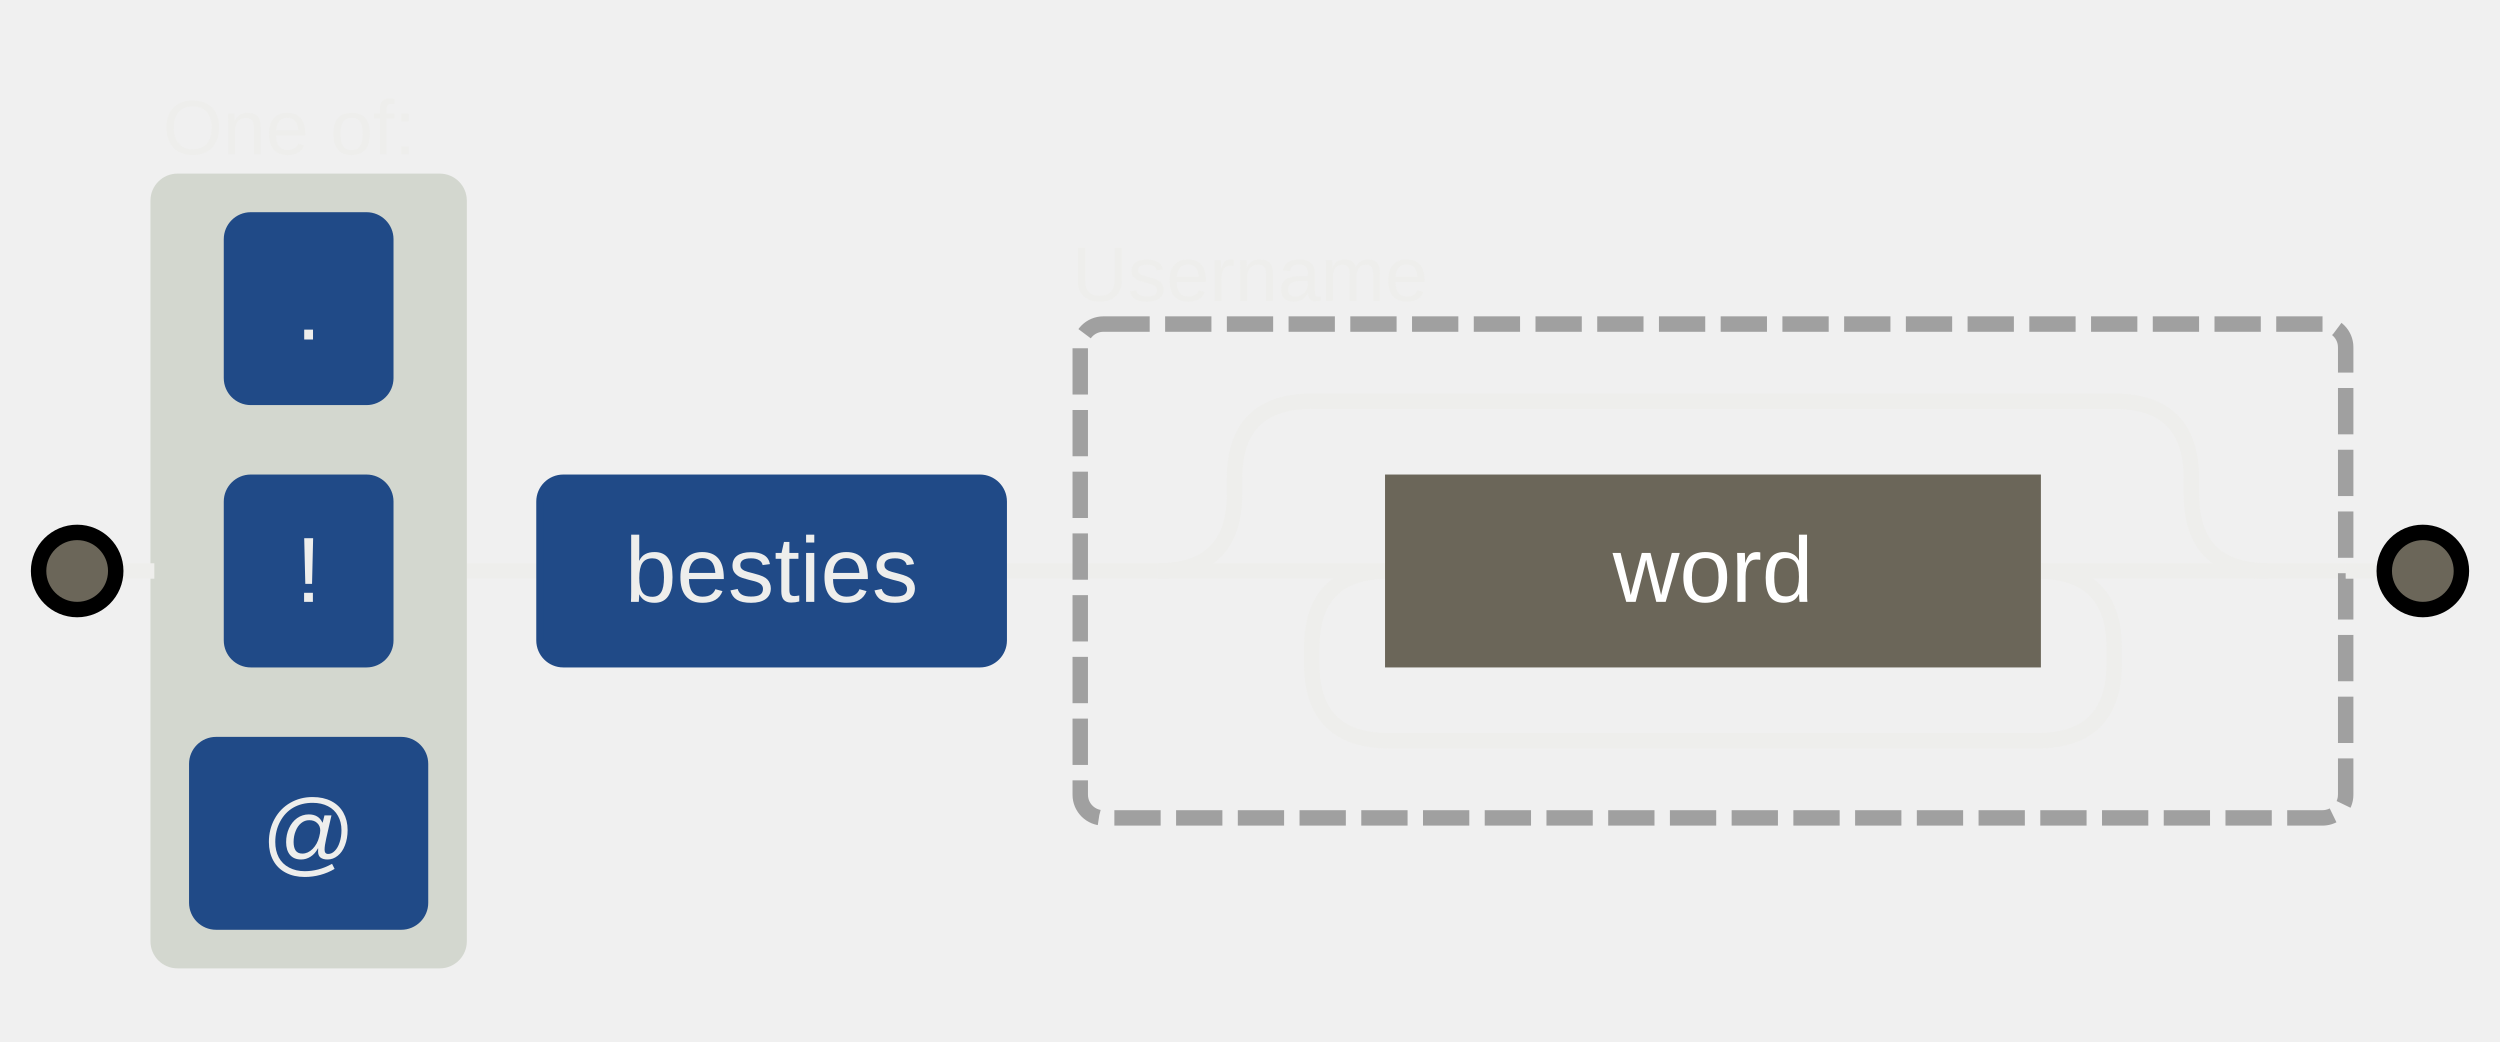
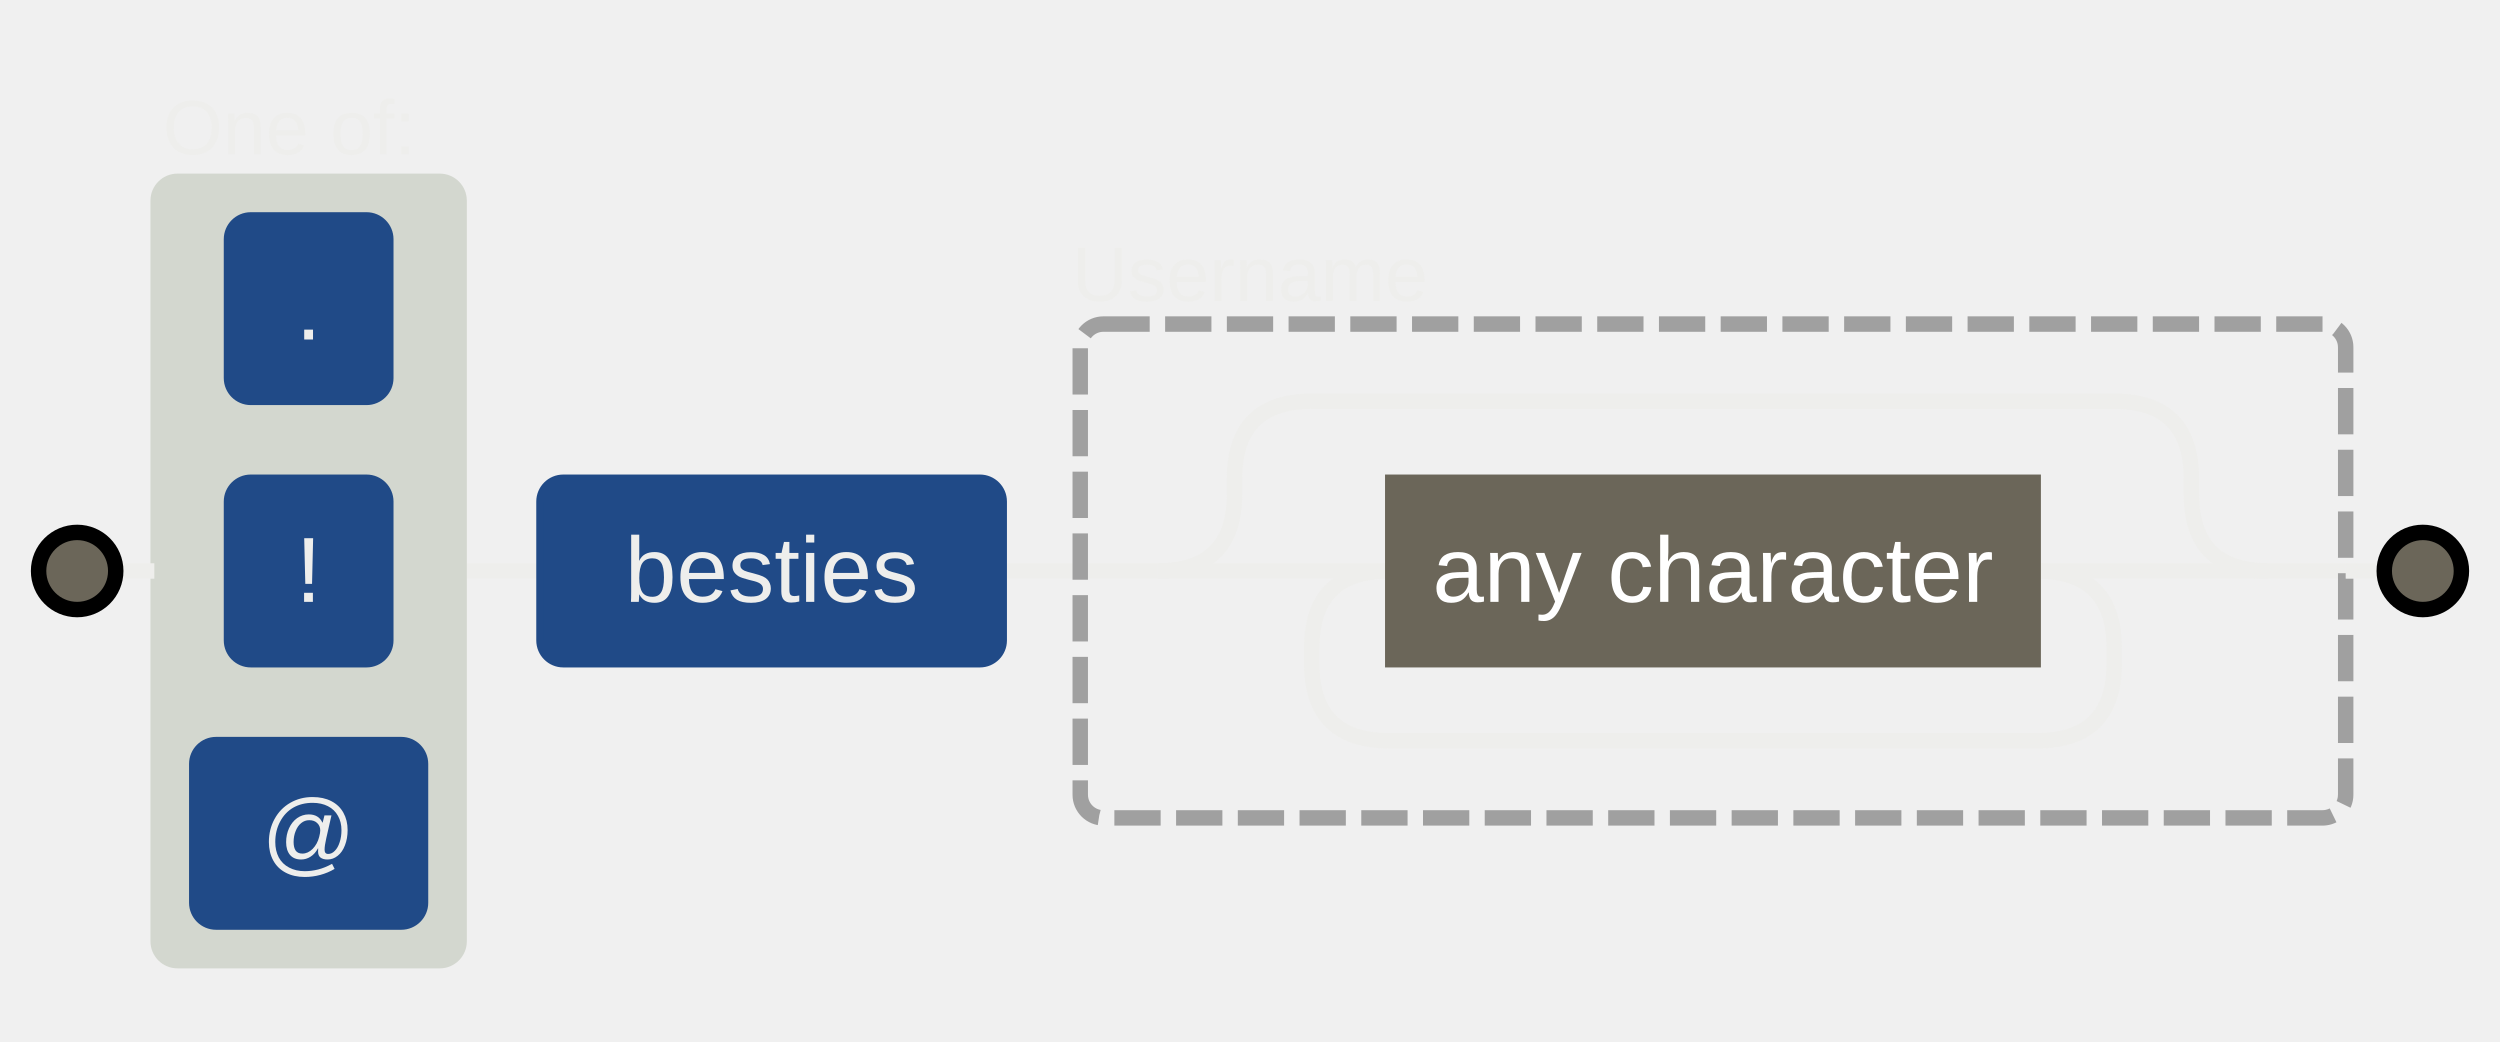
<svg xmlns="http://www.w3.org/2000/svg" style="overflow: hidden; position: relative; top: 0.3px;" width="324" version="1.1" height="135">
  <path stroke-width="2" d="M130,74H140" stroke="#eeeeec" fill="none" style="" />
  <path stroke-width="2" d="M60,74H70" stroke="#eeeeec" fill="none" style="" />
  <path stroke-width="2" d="M304,74H294" stroke="#eeeeec" fill="none" style="" />
  <path stroke-width="2" d="M140,74H150" stroke="#eeeeec" fill="none" style="" />
  <path stroke-width="2" d="M264,74Q274,74,274,84V86Q274,96,264,96H180Q170,96,170,86V84Q170,74,180,74" stroke="#eeeeec" fill="none" style="" />
  <path stroke-width="2" d="M150,74Q160,74,160,64V62Q160,52,170,52H274Q284,52,284,62V64Q284,74,294,74" stroke="#eeeeec" fill="none" style="" />
  <path stroke-width="2" d="M294,74H264" stroke="#eeeeec" fill="none" style="" />
  <path stroke-width="2" d="M150,74H180" stroke="#eeeeec" fill="none" style="" />
  <defs />
  <rect style="" stroke="#d3d7cf" fill="#d3d7cf" ry="3" rx="3" r="0" height="102" width="40" y="23" x="20" />
  <text font-size="10px" fill="#eeeeec" stroke="none" font="10px &quot;Arial&quot;" text-anchor="middle" y="16.5" x="37.5" style="text-anchor: middle; font: 10px &quot;Arial&quot;;">
    <tspan dy="3.5">One of:</tspan>
  </text>
  <rect style="" stroke="#204a87" fill="#204a87" ry="3" rx="3" r="0" height="24" width="30" y="96" x="25" />
  <text font-size="12px" fill="#eeeeec" stroke="none" font="10px &quot;Arial&quot;" text-anchor="middle" y="108" x="40" style="text-anchor: middle; font: 12px &quot;Arial&quot;;">
    <tspan dy="4">@</tspan>
  </text>
  <rect style="" stroke="#204a87" fill="#204a87" ry="3" rx="3" r="0" height="24" width="21" y="62" x="29.5" />
  <text font-size="12px" fill="#eeeeec" stroke="none" font="10px &quot;Arial&quot;" text-anchor="middle" y="74" x="40" style="text-anchor: middle; font: 12px &quot;Arial&quot;;">
    <tspan dy="4">!</tspan>
  </text>
  <rect style="" stroke="#204a87" fill="#204a87" ry="3" rx="3" r="0" height="24" width="21" y="28" x="29.5" />
  <text font-size="12px" fill="#eeeeec" stroke="none" font="10px &quot;Arial&quot;" text-anchor="middle" y="40" x="40" style="text-anchor: middle; font: 12px &quot;Arial&quot;;">
    <tspan dy="4">.</tspan>
  </text>
  <rect style="" stroke="#204a87" fill="#204a87" ry="3" rx="3" r="0" height="24" width="60" y="62" x="70" />
  <text font-size="12px" fill="#eeeeec" stroke="none" font="10px &quot;Arial&quot;" text-anchor="middle" y="74" x="100" style="text-anchor: middle; font: 12px &quot;Arial&quot;;">
    <tspan dy="4">besties </tspan>
  </text>
  <rect stroke-width="2" stroke-dasharray="6,2" style="" stroke="#a0a0a0" fill="none" ry="3" rx="3" r="0" height="64" width="164" y="42" x="140" />
  <text font-size="10px" fill="#eeeeec" stroke="none" font="10px &quot;Arial&quot;" text-anchor="middle" y="35.5" x="162" style="text-anchor: middle; font: 10px &quot;Arial&quot;;">
    <tspan dy="3.5">Username</tspan>
  </text>
  <rect style="" stroke="#6b6659" fill="#6b6659" ry="0" rx="0" r="0" height="24" width="84" y="62" x="180" />
  <text font-size="12px" fill="#ffffff" stroke="none" font="10px &quot;Arial&quot;" text-anchor="middle" y="74" x="222" style="text-anchor: middle; font: 12px &quot;Arial&quot;;">
-     <tspan dy="4">word</tspan>
+     <tspan dy="4">any character</tspan>
  </text>
  <path stroke-width="2" d="M10,74H20" stroke="#eeeeec" fill="none" style="" />
  <circle stroke-width="2" style="" stroke="#000" fill="#6b6659" r="5" cy="74" cx="10" />
  <path stroke-width="2" d="M314,74H304" stroke="#eeeeec" fill="none" style="" />
  <circle stroke-width="2" style="" stroke="#000" fill="#6b6659" r="5" cy="74" cx="314" />
</svg>
